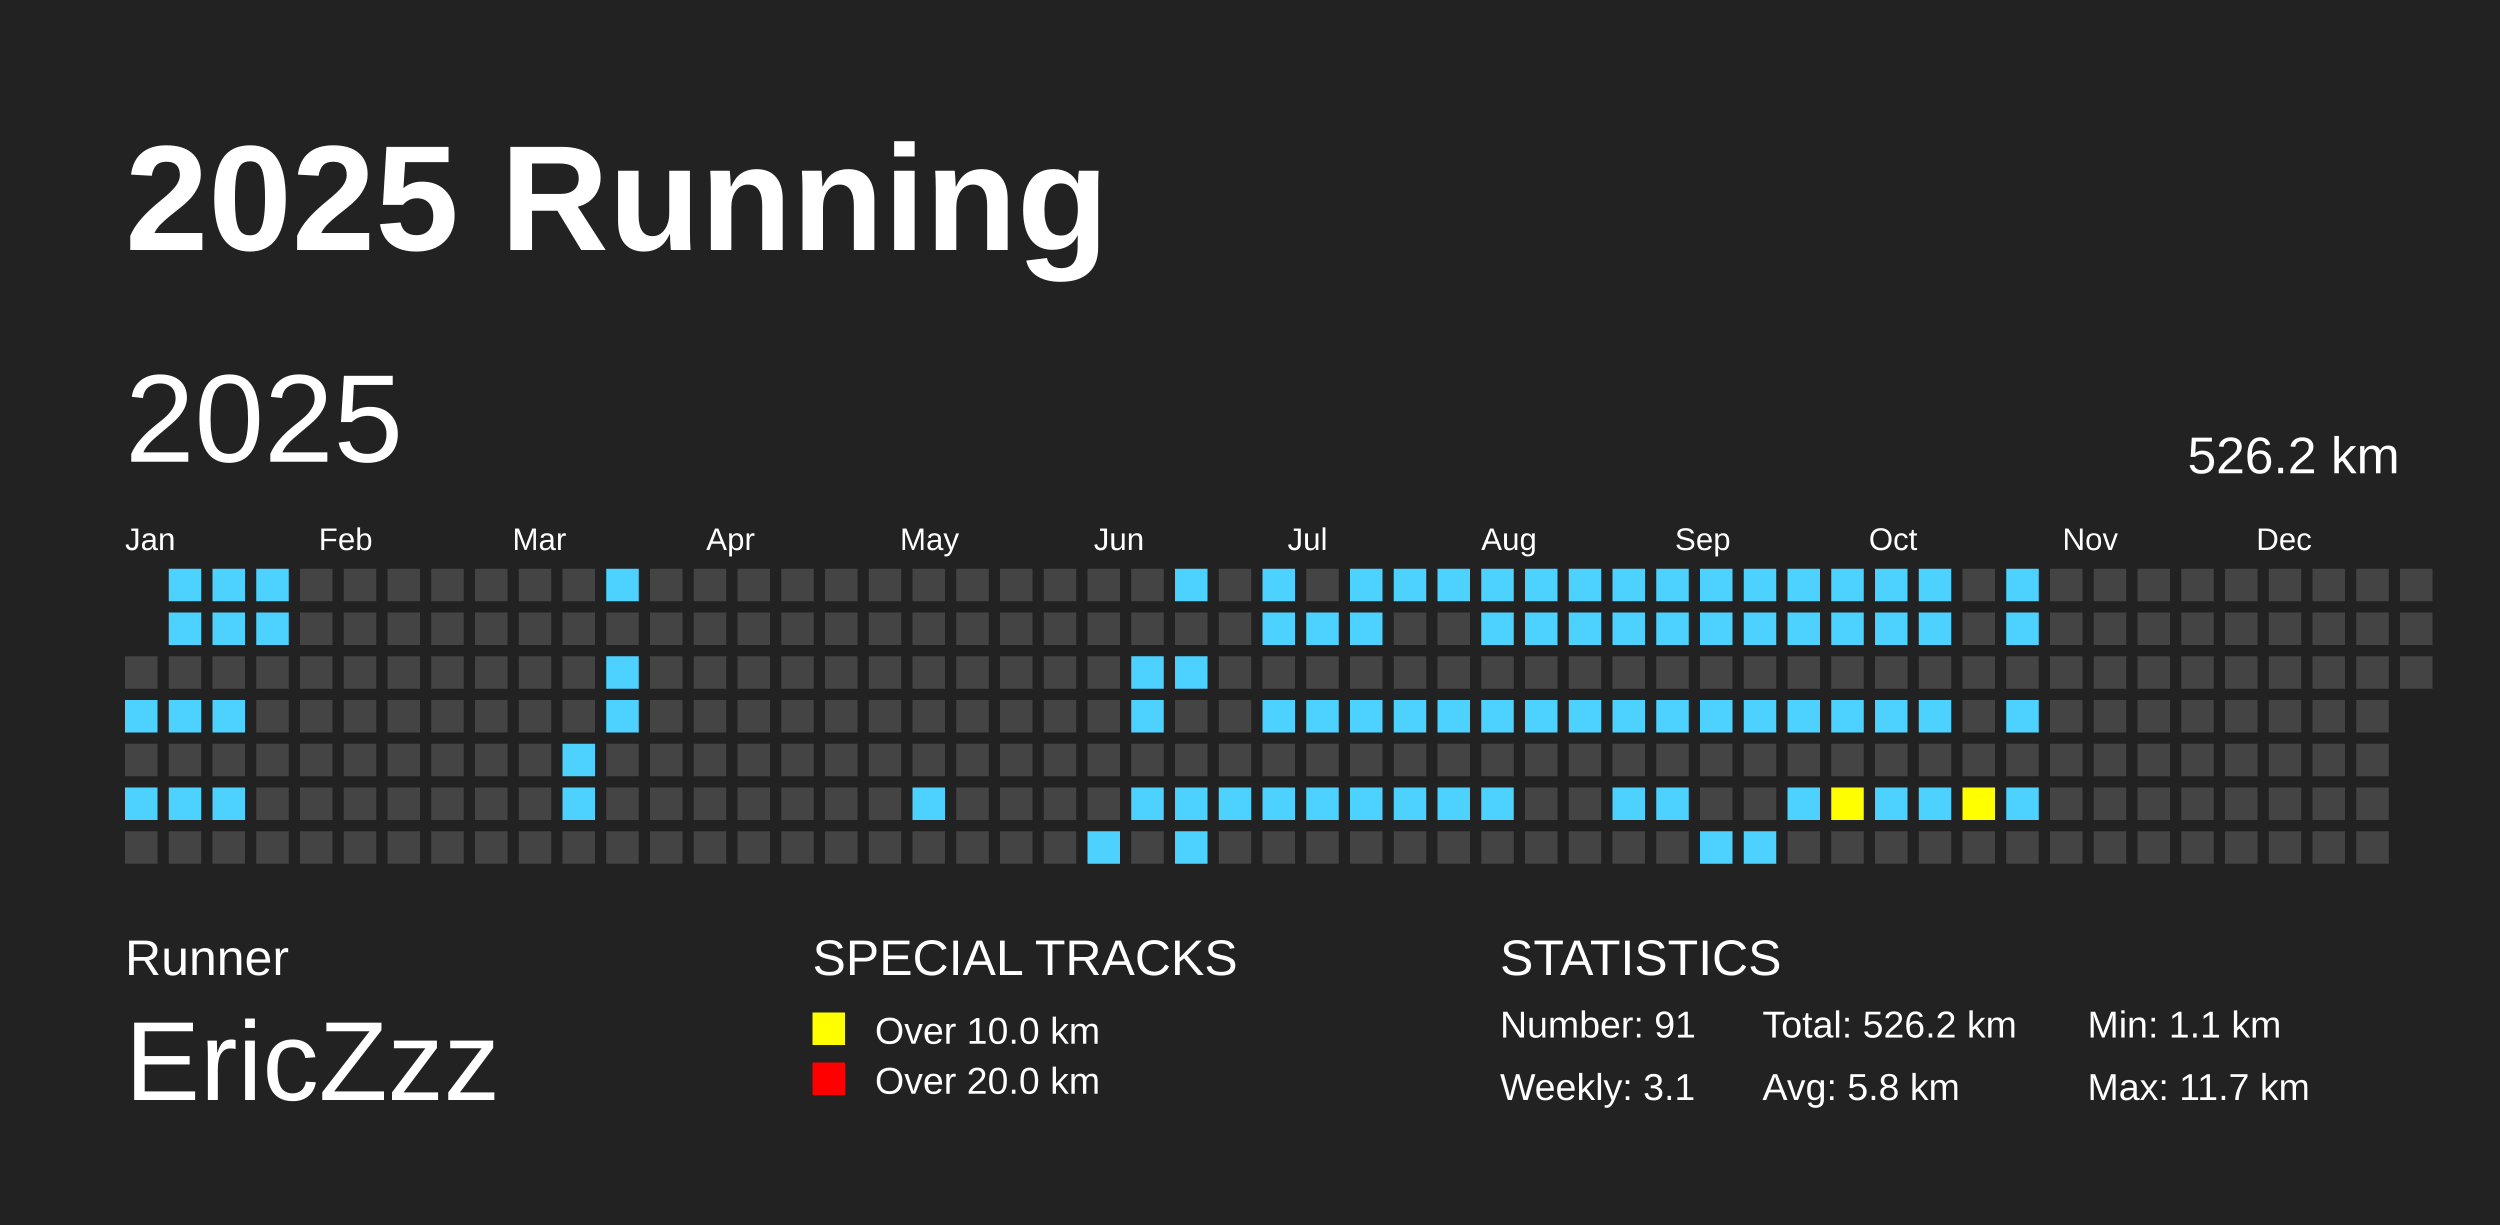
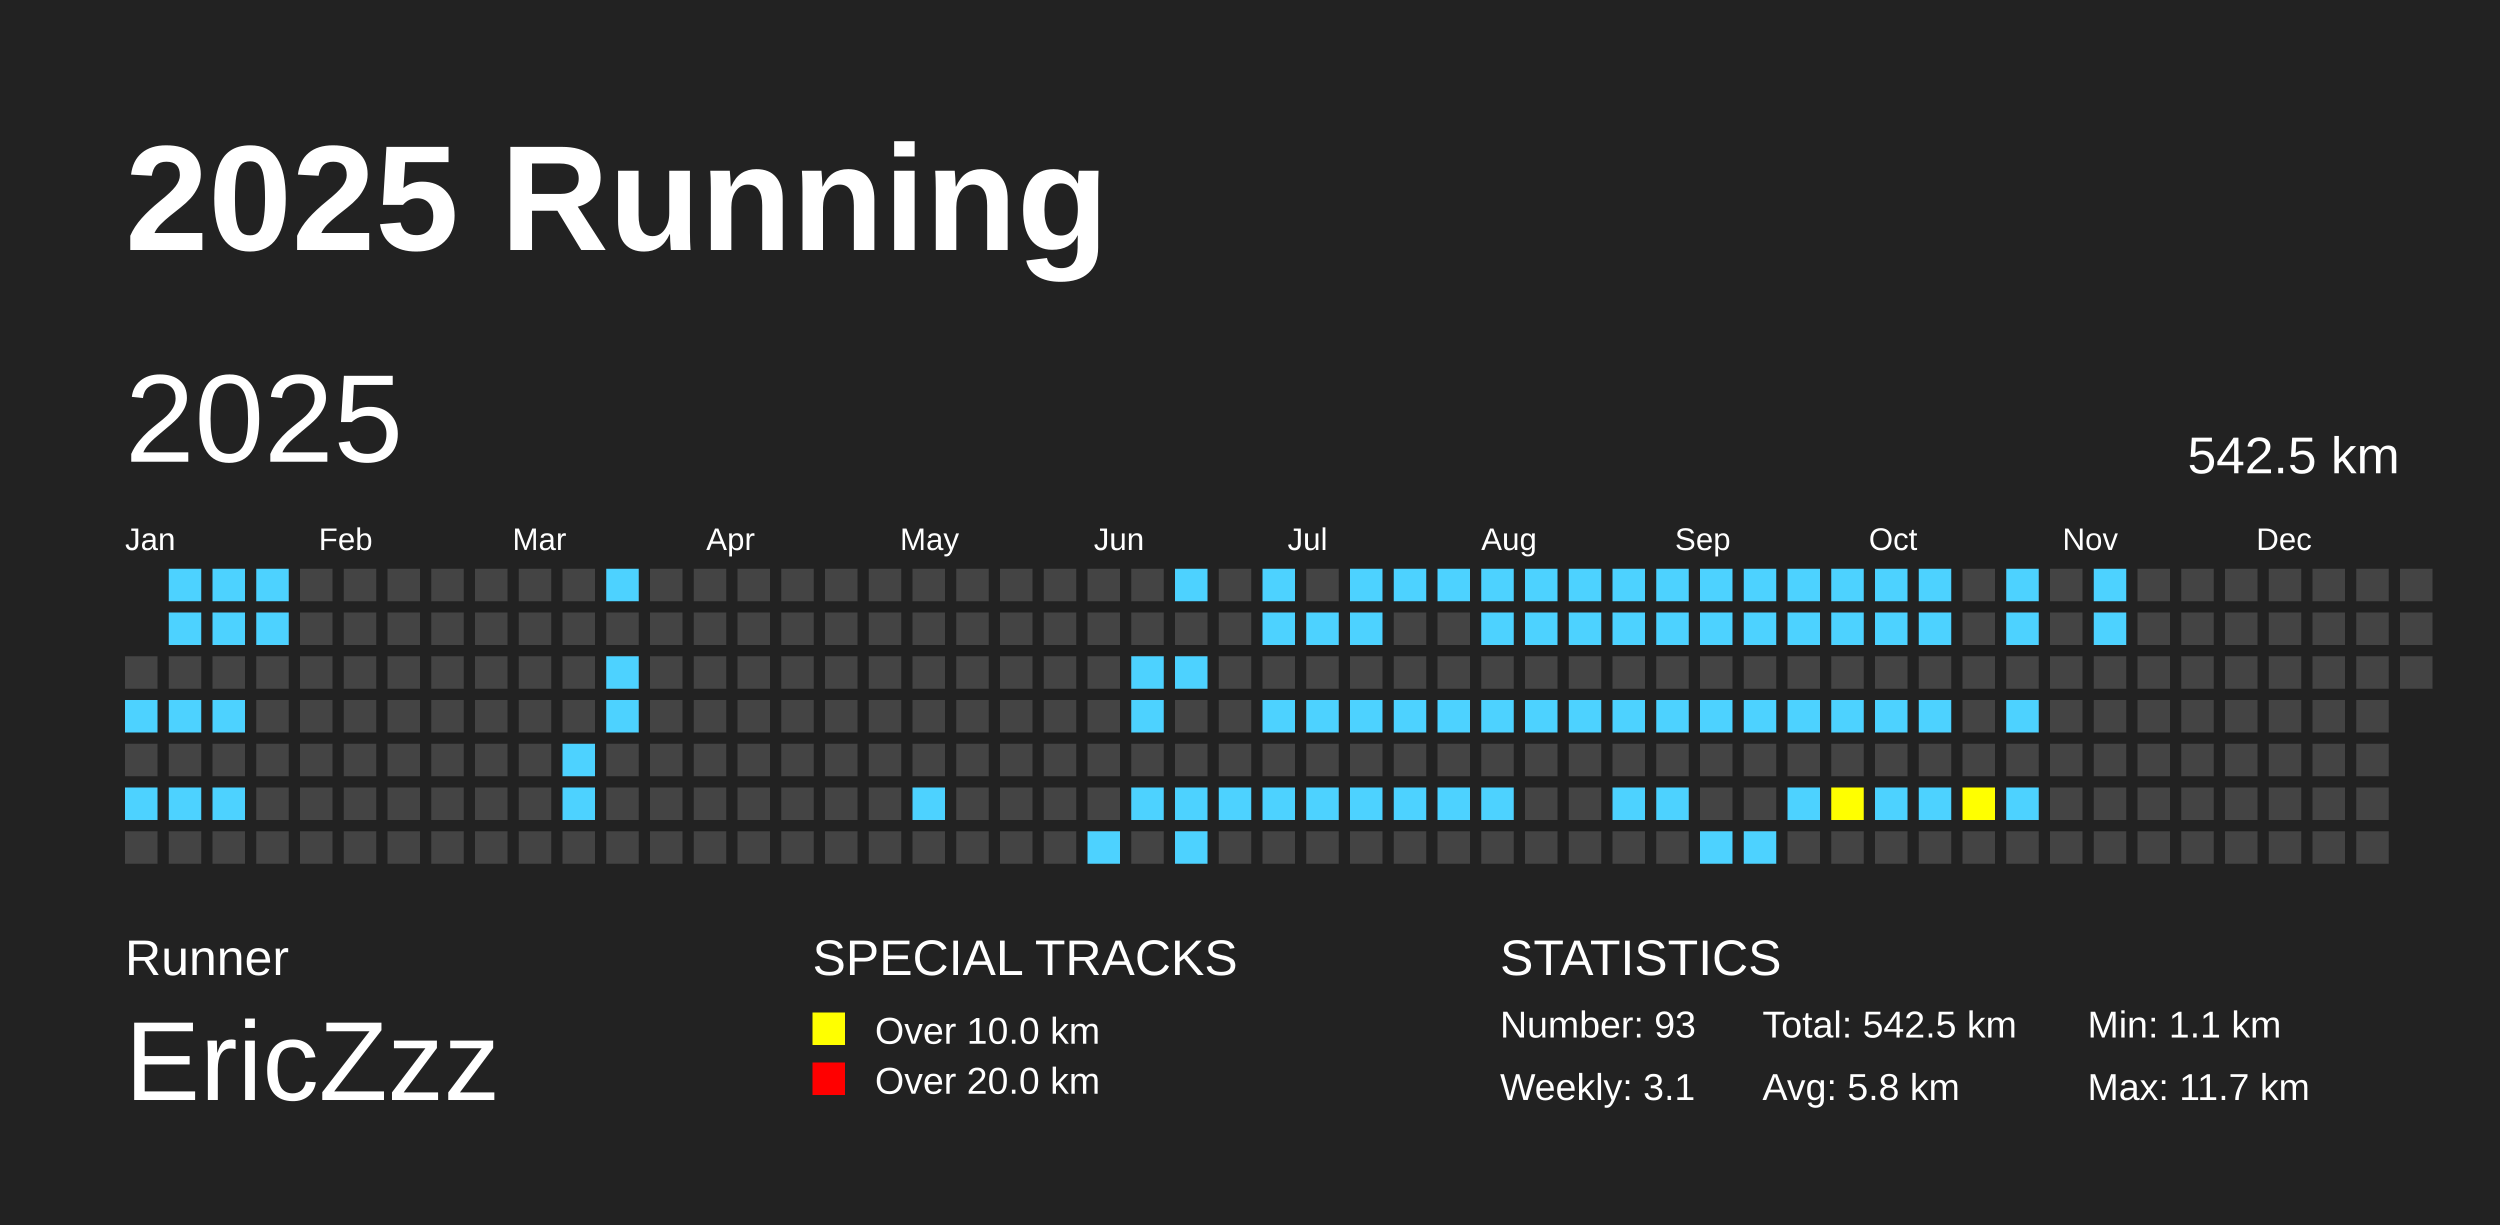
<svg xmlns="http://www.w3.org/2000/svg" baseProfile="full" height="98mm" version="1.1" viewBox="0,0,200,98" width="200mm">
  <defs />
  <rect fill="#222222" height="98" width="200" x="0" y="0" />
  <text fill="#FFFFFF" style="font-size:12px; font-family:Arial; font-weight:bold;" x="10" y="20">2025 Running</text>
  <text fill="#FFFFFF" style="font-size:4px; font-family:Arial" x="10" y="78">Runner</text>
  <text fill="#FFFFFF" style="font-size:9px; font-family:Arial" x="10" y="88">EricZzz</text>
  <text fill="#FFFFFF" style="font-size:4px; font-family:Arial" x="65" y="78">SPECIAL TRACKS</text>
  <rect fill="yellow" height="2.6" width="2.6" x="65" y="81" />
  <text fill="#FFFFFF" style="font-size:3px; font-family:Arial" x="70" y="83.5">Over 10.0 km</text>
  <rect fill="red" height="2.6" width="2.6" x="65" y="85" />
  <text fill="#FFFFFF" style="font-size:3px; font-family:Arial" x="70" y="87.5">Over 20.0 km</text>
  <text fill="#FFFFFF" style="font-size:4px; font-family:Arial" x="120" y="78">STATISTICS</text>
-   <text fill="#FFFFFF" style="font-size:3px; font-family:Arial" x="120" y="83">Number: 91</text>
+   <text fill="#FFFFFF" style="font-size:3px; font-family:Arial" x="120" y="83">Number: 93</text>
  <text fill="#FFFFFF" style="font-size:3px; font-family:Arial" x="120" y="88">Weekly: 3.1</text>
-   <text fill="#FFFFFF" style="font-size:3px; font-family:Arial" x="141" y="83">Total: 526.2 km</text>
+   <text fill="#FFFFFF" style="font-size:3px; font-family:Arial" x="141" y="83">Total: 542.5 km</text>
  <text fill="#FFFFFF" style="font-size:3px; font-family:Arial" x="141" y="88">Avg: 5.8 km</text>
  <text fill="#FFFFFF" style="font-size:3px; font-family:Arial" x="167" y="83">Min: 1.1 km</text>
  <text fill="#FFFFFF" style="font-size:3px; font-family:Arial" x="167" y="88">Max: 11.7 km</text>
  <text dominant-baseline="hanging" fill="#FFFFFF" style="font-size:10.0px; font-family:Arial;" x="10" y="30">2025</text>
-   <text dominant-baseline="hanging" fill="#FFFFFF" style="font-size:4.125px; font-family:Arial;" x="175" y="35">526.2 km</text>
+   <text dominant-baseline="hanging" fill="#FFFFFF" style="font-size:4.125px; font-family:Arial;" x="175" y="35">542.5 km</text>
  <text fill="#FFFFFF" style="font-size:2.5px; font-family:Arial" x="10.0" y="44">Jan</text>
  <text fill="#FFFFFF" style="font-size:2.5px; font-family:Arial" x="25.5" y="44">Feb</text>
  <text fill="#FFFFFF" style="font-size:2.5px; font-family:Arial" x="41.0" y="44">Mar</text>
  <text fill="#FFFFFF" style="font-size:2.5px; font-family:Arial" x="56.5" y="44">Apr</text>
  <text fill="#FFFFFF" style="font-size:2.5px; font-family:Arial" x="72.0" y="44">May</text>
  <text fill="#FFFFFF" style="font-size:2.5px; font-family:Arial" x="87.5" y="44">Jun</text>
  <text fill="#FFFFFF" style="font-size:2.5px; font-family:Arial" x="103.0" y="44">Jul</text>
  <text fill="#FFFFFF" style="font-size:2.5px; font-family:Arial" x="118.5" y="44">Aug</text>
  <text fill="#FFFFFF" style="font-size:2.5px; font-family:Arial" x="134.0" y="44">Sep</text>
  <text fill="#FFFFFF" style="font-size:2.5px; font-family:Arial" x="149.5" y="44">Oct</text>
  <text fill="#FFFFFF" style="font-size:2.5px; font-family:Arial" x="165.0" y="44">Nov</text>
  <text fill="#FFFFFF" style="font-size:2.5px; font-family:Arial" x="180.5" y="44">Dec</text>
  <rect fill="#444444" height="2.6" width="2.6" x="10.0" y="52.5" />
  <rect fill="#4DD2FF" height="2.6" width="2.6" x="10.0" y="56.0" />
  <rect fill="#444444" height="2.6" width="2.6" x="10.0" y="59.5" />
  <rect fill="#4DD2FF" height="2.6" width="2.6" x="10.0" y="63.0" />
  <rect fill="#444444" height="2.6" width="2.6" x="10.0" y="66.5" />
  <rect fill="#4DD2FF" height="2.6" width="2.6" x="13.5" y="45.5" />
  <rect fill="#4DD2FF" height="2.6" width="2.6" x="13.5" y="49.0" />
  <rect fill="#444444" height="2.6" width="2.6" x="13.5" y="52.5" />
  <rect fill="#4DD2FF" height="2.6" width="2.6" x="13.5" y="56.0" />
  <rect fill="#444444" height="2.6" width="2.6" x="13.5" y="59.5" />
  <rect fill="#4DD2FF" height="2.6" width="2.6" x="13.5" y="63.0" />
  <rect fill="#444444" height="2.6" width="2.6" x="13.5" y="66.5" />
  <rect fill="#4DD2FF" height="2.6" width="2.6" x="17.0" y="45.5" />
  <rect fill="#4DD2FF" height="2.6" width="2.6" x="17.0" y="49.0" />
  <rect fill="#444444" height="2.6" width="2.6" x="17.0" y="52.5" />
  <rect fill="#4DD2FF" height="2.6" width="2.6" x="17.0" y="56.0" />
  <rect fill="#444444" height="2.6" width="2.6" x="17.0" y="59.5" />
  <rect fill="#4DD2FF" height="2.6" width="2.6" x="17.0" y="63.0" />
  <rect fill="#444444" height="2.6" width="2.6" x="17.0" y="66.5" />
  <rect fill="#4DD2FF" height="2.6" width="2.6" x="20.5" y="45.5" />
  <rect fill="#4DD2FF" height="2.6" width="2.6" x="20.5" y="49.0" />
  <rect fill="#444444" height="2.6" width="2.6" x="20.5" y="52.5" />
  <rect fill="#444444" height="2.6" width="2.6" x="20.5" y="56.0" />
  <rect fill="#444444" height="2.6" width="2.6" x="20.5" y="59.5" />
  <rect fill="#444444" height="2.6" width="2.6" x="20.5" y="63.0" />
  <rect fill="#444444" height="2.6" width="2.6" x="20.5" y="66.5" />
  <rect fill="#444444" height="2.6" width="2.6" x="24.0" y="45.5" />
  <rect fill="#444444" height="2.6" width="2.6" x="24.0" y="49.0" />
  <rect fill="#444444" height="2.6" width="2.6" x="24.0" y="52.5" />
  <rect fill="#444444" height="2.6" width="2.6" x="24.0" y="56.0" />
  <rect fill="#444444" height="2.6" width="2.6" x="24.0" y="59.5" />
  <rect fill="#444444" height="2.6" width="2.6" x="24.0" y="63.0" />
  <rect fill="#444444" height="2.6" width="2.6" x="24.0" y="66.5" />
  <rect fill="#444444" height="2.6" width="2.6" x="27.5" y="45.5" />
  <rect fill="#444444" height="2.6" width="2.6" x="27.5" y="49.0" />
  <rect fill="#444444" height="2.6" width="2.6" x="27.5" y="52.5" />
  <rect fill="#444444" height="2.6" width="2.6" x="27.5" y="56.0" />
  <rect fill="#444444" height="2.6" width="2.6" x="27.5" y="59.5" />
  <rect fill="#444444" height="2.6" width="2.6" x="27.5" y="63.0" />
  <rect fill="#444444" height="2.6" width="2.6" x="27.5" y="66.5" />
  <rect fill="#444444" height="2.6" width="2.6" x="31.0" y="45.5" />
  <rect fill="#444444" height="2.6" width="2.6" x="31.0" y="49.0" />
  <rect fill="#444444" height="2.6" width="2.6" x="31.0" y="52.5" />
  <rect fill="#444444" height="2.6" width="2.6" x="31.0" y="56.0" />
  <rect fill="#444444" height="2.6" width="2.6" x="31.0" y="59.5" />
  <rect fill="#444444" height="2.6" width="2.6" x="31.0" y="63.0" />
  <rect fill="#444444" height="2.6" width="2.6" x="31.0" y="66.5" />
  <rect fill="#444444" height="2.6" width="2.6" x="34.5" y="45.5" />
  <rect fill="#444444" height="2.6" width="2.6" x="34.5" y="49.0" />
  <rect fill="#444444" height="2.6" width="2.6" x="34.5" y="52.5" />
  <rect fill="#444444" height="2.6" width="2.6" x="34.5" y="56.0" />
  <rect fill="#444444" height="2.6" width="2.6" x="34.5" y="59.5" />
  <rect fill="#444444" height="2.6" width="2.6" x="34.5" y="63.0" />
  <rect fill="#444444" height="2.6" width="2.6" x="34.5" y="66.5" />
  <rect fill="#444444" height="2.6" width="2.6" x="38.0" y="45.5" />
  <rect fill="#444444" height="2.6" width="2.6" x="38.0" y="49.0" />
  <rect fill="#444444" height="2.6" width="2.6" x="38.0" y="52.5" />
  <rect fill="#444444" height="2.6" width="2.6" x="38.0" y="56.0" />
  <rect fill="#444444" height="2.6" width="2.6" x="38.0" y="59.5" />
  <rect fill="#444444" height="2.6" width="2.6" x="38.0" y="63.0" />
  <rect fill="#444444" height="2.6" width="2.6" x="38.0" y="66.5" />
  <rect fill="#444444" height="2.6" width="2.6" x="41.5" y="45.5" />
  <rect fill="#444444" height="2.6" width="2.6" x="41.5" y="49.0" />
  <rect fill="#444444" height="2.6" width="2.6" x="41.5" y="52.5" />
  <rect fill="#444444" height="2.6" width="2.6" x="41.5" y="56.0" />
  <rect fill="#444444" height="2.6" width="2.6" x="41.5" y="59.5" />
  <rect fill="#444444" height="2.6" width="2.6" x="41.5" y="63.0" />
  <rect fill="#444444" height="2.6" width="2.6" x="41.5" y="66.5" />
  <rect fill="#444444" height="2.6" width="2.6" x="45.0" y="45.5" />
  <rect fill="#444444" height="2.6" width="2.6" x="45.0" y="49.0" />
  <rect fill="#444444" height="2.6" width="2.6" x="45.0" y="52.5" />
  <rect fill="#444444" height="2.6" width="2.6" x="45.0" y="56.0" />
  <rect fill="#4DD2FF" height="2.6" width="2.6" x="45.0" y="59.5" />
  <rect fill="#4DD2FF" height="2.6" width="2.6" x="45.0" y="63.0" />
  <rect fill="#444444" height="2.6" width="2.6" x="45.0" y="66.5" />
  <rect fill="#4DD2FF" height="2.6" width="2.6" x="48.5" y="45.5" />
  <rect fill="#444444" height="2.6" width="2.6" x="48.5" y="49.0" />
  <rect fill="#4DD2FF" height="2.6" width="2.6" x="48.5" y="52.5" />
  <rect fill="#4DD2FF" height="2.6" width="2.6" x="48.5" y="56.0" />
  <rect fill="#444444" height="2.6" width="2.6" x="48.5" y="59.5" />
  <rect fill="#444444" height="2.6" width="2.6" x="48.5" y="63.0" />
  <rect fill="#444444" height="2.6" width="2.6" x="48.5" y="66.5" />
  <rect fill="#444444" height="2.6" width="2.6" x="52.0" y="45.5" />
  <rect fill="#444444" height="2.6" width="2.6" x="52.0" y="49.0" />
  <rect fill="#444444" height="2.6" width="2.6" x="52.0" y="52.5" />
  <rect fill="#444444" height="2.6" width="2.6" x="52.0" y="56.0" />
  <rect fill="#444444" height="2.6" width="2.6" x="52.0" y="59.5" />
  <rect fill="#444444" height="2.6" width="2.6" x="52.0" y="63.0" />
  <rect fill="#444444" height="2.6" width="2.6" x="52.0" y="66.5" />
  <rect fill="#444444" height="2.6" width="2.6" x="55.5" y="45.5" />
  <rect fill="#444444" height="2.6" width="2.6" x="55.5" y="49.0" />
  <rect fill="#444444" height="2.6" width="2.6" x="55.5" y="52.5" />
  <rect fill="#444444" height="2.6" width="2.6" x="55.5" y="56.0" />
  <rect fill="#444444" height="2.6" width="2.6" x="55.5" y="59.5" />
  <rect fill="#444444" height="2.6" width="2.6" x="55.5" y="63.0" />
  <rect fill="#444444" height="2.6" width="2.6" x="55.5" y="66.5" />
  <rect fill="#444444" height="2.6" width="2.6" x="59.0" y="45.5" />
  <rect fill="#444444" height="2.6" width="2.6" x="59.0" y="49.0" />
  <rect fill="#444444" height="2.6" width="2.6" x="59.0" y="52.5" />
  <rect fill="#444444" height="2.6" width="2.6" x="59.0" y="56.0" />
  <rect fill="#444444" height="2.6" width="2.6" x="59.0" y="59.5" />
  <rect fill="#444444" height="2.6" width="2.6" x="59.0" y="63.0" />
  <rect fill="#444444" height="2.6" width="2.6" x="59.0" y="66.5" />
  <rect fill="#444444" height="2.6" width="2.6" x="62.5" y="45.5" />
  <rect fill="#444444" height="2.6" width="2.6" x="62.5" y="49.0" />
  <rect fill="#444444" height="2.6" width="2.6" x="62.5" y="52.5" />
  <rect fill="#444444" height="2.6" width="2.6" x="62.5" y="56.0" />
  <rect fill="#444444" height="2.6" width="2.6" x="62.5" y="59.5" />
  <rect fill="#444444" height="2.6" width="2.6" x="62.5" y="63.0" />
  <rect fill="#444444" height="2.6" width="2.6" x="62.5" y="66.5" />
  <rect fill="#444444" height="2.6" width="2.6" x="66.0" y="45.5" />
  <rect fill="#444444" height="2.6" width="2.6" x="66.0" y="49.0" />
  <rect fill="#444444" height="2.6" width="2.6" x="66.0" y="52.5" />
  <rect fill="#444444" height="2.6" width="2.6" x="66.0" y="56.0" />
  <rect fill="#444444" height="2.6" width="2.6" x="66.0" y="59.5" />
  <rect fill="#444444" height="2.6" width="2.6" x="66.0" y="63.0" />
  <rect fill="#444444" height="2.6" width="2.6" x="66.0" y="66.5" />
  <rect fill="#444444" height="2.6" width="2.6" x="69.5" y="45.5" />
  <rect fill="#444444" height="2.6" width="2.6" x="69.5" y="49.0" />
  <rect fill="#444444" height="2.6" width="2.6" x="69.5" y="52.5" />
  <rect fill="#444444" height="2.6" width="2.6" x="69.5" y="56.0" />
  <rect fill="#444444" height="2.6" width="2.6" x="69.5" y="59.5" />
  <rect fill="#444444" height="2.6" width="2.6" x="69.5" y="63.0" />
  <rect fill="#444444" height="2.6" width="2.6" x="69.5" y="66.5" />
  <rect fill="#444444" height="2.6" width="2.6" x="73.0" y="45.5" />
  <rect fill="#444444" height="2.6" width="2.6" x="73.0" y="49.0" />
  <rect fill="#444444" height="2.6" width="2.6" x="73.0" y="52.5" />
  <rect fill="#444444" height="2.6" width="2.6" x="73.0" y="56.0" />
  <rect fill="#444444" height="2.6" width="2.6" x="73.0" y="59.5" />
  <rect fill="#4DD2FF" height="2.6" width="2.6" x="73.0" y="63.0" />
  <rect fill="#444444" height="2.6" width="2.6" x="73.0" y="66.5" />
  <rect fill="#444444" height="2.6" width="2.6" x="76.5" y="45.5" />
  <rect fill="#444444" height="2.6" width="2.6" x="76.5" y="49.0" />
  <rect fill="#444444" height="2.6" width="2.6" x="76.5" y="52.5" />
  <rect fill="#444444" height="2.6" width="2.6" x="76.5" y="56.0" />
  <rect fill="#444444" height="2.6" width="2.6" x="76.5" y="59.5" />
  <rect fill="#444444" height="2.6" width="2.6" x="76.5" y="63.0" />
  <rect fill="#444444" height="2.6" width="2.6" x="76.5" y="66.5" />
  <rect fill="#444444" height="2.6" width="2.6" x="80.0" y="45.5" />
  <rect fill="#444444" height="2.6" width="2.6" x="80.0" y="49.0" />
  <rect fill="#444444" height="2.6" width="2.6" x="80.0" y="52.5" />
  <rect fill="#444444" height="2.6" width="2.6" x="80.0" y="56.0" />
  <rect fill="#444444" height="2.6" width="2.6" x="80.0" y="59.5" />
  <rect fill="#444444" height="2.6" width="2.6" x="80.0" y="63.0" />
  <rect fill="#444444" height="2.6" width="2.6" x="80.0" y="66.5" />
  <rect fill="#444444" height="2.6" width="2.6" x="83.5" y="45.5" />
  <rect fill="#444444" height="2.6" width="2.6" x="83.5" y="49.0" />
  <rect fill="#444444" height="2.6" width="2.6" x="83.5" y="52.5" />
  <rect fill="#444444" height="2.6" width="2.6" x="83.5" y="56.0" />
  <rect fill="#444444" height="2.6" width="2.6" x="83.5" y="59.5" />
  <rect fill="#444444" height="2.6" width="2.6" x="83.5" y="63.0" />
  <rect fill="#444444" height="2.6" width="2.6" x="83.5" y="66.5" />
  <rect fill="#444444" height="2.6" width="2.6" x="87.0" y="45.5" />
  <rect fill="#444444" height="2.6" width="2.6" x="87.0" y="49.0" />
  <rect fill="#444444" height="2.6" width="2.6" x="87.0" y="52.5" />
  <rect fill="#444444" height="2.6" width="2.6" x="87.0" y="56.0" />
  <rect fill="#444444" height="2.6" width="2.6" x="87.0" y="59.5" />
  <rect fill="#444444" height="2.6" width="2.6" x="87.0" y="63.0" />
  <rect fill="#4DD2FF" height="2.6" width="2.6" x="87.0" y="66.5" />
  <rect fill="#444444" height="2.6" width="2.6" x="90.5" y="45.5" />
  <rect fill="#444444" height="2.6" width="2.6" x="90.5" y="49.0" />
  <rect fill="#4DD2FF" height="2.6" width="2.6" x="90.5" y="52.5" />
  <rect fill="#4DD2FF" height="2.6" width="2.6" x="90.5" y="56.0" />
  <rect fill="#444444" height="2.6" width="2.6" x="90.5" y="59.5" />
  <rect fill="#4DD2FF" height="2.6" width="2.6" x="90.5" y="63.0" />
  <rect fill="#444444" height="2.6" width="2.6" x="90.5" y="66.5" />
  <rect fill="#4DD2FF" height="2.6" width="2.6" x="94.0" y="45.5" />
  <rect fill="#444444" height="2.6" width="2.6" x="94.0" y="49.0" />
  <rect fill="#4DD2FF" height="2.6" width="2.6" x="94.0" y="52.5" />
  <rect fill="#444444" height="2.6" width="2.6" x="94.0" y="56.0" />
  <rect fill="#444444" height="2.6" width="2.6" x="94.0" y="59.5" />
  <rect fill="#4DD2FF" height="2.6" width="2.6" x="94.0" y="63.0" />
  <rect fill="#4DD2FF" height="2.6" width="2.6" x="94.0" y="66.5" />
  <rect fill="#444444" height="2.6" width="2.6" x="97.5" y="45.5" />
  <rect fill="#444444" height="2.6" width="2.6" x="97.5" y="49.0" />
  <rect fill="#444444" height="2.6" width="2.6" x="97.5" y="52.5" />
  <rect fill="#444444" height="2.6" width="2.6" x="97.5" y="56.0" />
  <rect fill="#444444" height="2.6" width="2.6" x="97.5" y="59.5" />
  <rect fill="#4DD2FF" height="2.6" width="2.6" x="97.5" y="63.0" />
  <rect fill="#444444" height="2.6" width="2.6" x="97.5" y="66.5" />
  <rect fill="#4DD2FF" height="2.6" width="2.6" x="101.0" y="45.5" />
  <rect fill="#4DD2FF" height="2.6" width="2.6" x="101.0" y="49.0" />
  <rect fill="#444444" height="2.6" width="2.6" x="101.0" y="52.5" />
  <rect fill="#4DD2FF" height="2.6" width="2.6" x="101.0" y="56.0" />
  <rect fill="#444444" height="2.6" width="2.6" x="101.0" y="59.5" />
  <rect fill="#4DD2FF" height="2.6" width="2.6" x="101.0" y="63.0" />
  <rect fill="#444444" height="2.6" width="2.6" x="101.0" y="66.5" />
  <rect fill="#444444" height="2.6" width="2.6" x="104.5" y="45.5" />
  <rect fill="#4DD2FF" height="2.6" width="2.6" x="104.5" y="49.0" />
  <rect fill="#444444" height="2.6" width="2.6" x="104.5" y="52.5" />
  <rect fill="#4DD2FF" height="2.6" width="2.6" x="104.5" y="56.0" />
  <rect fill="#444444" height="2.6" width="2.6" x="104.5" y="59.5" />
  <rect fill="#4DD2FF" height="2.6" width="2.6" x="104.5" y="63.0" />
  <rect fill="#444444" height="2.6" width="2.6" x="104.5" y="66.5" />
  <rect fill="#4DD2FF" height="2.6" width="2.6" x="108.0" y="45.5" />
  <rect fill="#4DD2FF" height="2.6" width="2.6" x="108.0" y="49.0" />
  <rect fill="#444444" height="2.6" width="2.6" x="108.0" y="52.5" />
  <rect fill="#4DD2FF" height="2.6" width="2.6" x="108.0" y="56.0" />
  <rect fill="#444444" height="2.6" width="2.6" x="108.0" y="59.5" />
  <rect fill="#4DD2FF" height="2.6" width="2.6" x="108.0" y="63.0" />
  <rect fill="#444444" height="2.6" width="2.6" x="108.0" y="66.5" />
  <rect fill="#4DD2FF" height="2.6" width="2.6" x="111.5" y="45.5" />
  <rect fill="#444444" height="2.6" width="2.6" x="111.5" y="49.0" />
  <rect fill="#444444" height="2.6" width="2.6" x="111.5" y="52.5" />
  <rect fill="#4DD2FF" height="2.6" width="2.6" x="111.5" y="56.0" />
  <rect fill="#444444" height="2.6" width="2.6" x="111.5" y="59.5" />
  <rect fill="#4DD2FF" height="2.6" width="2.6" x="111.5" y="63.0" />
  <rect fill="#444444" height="2.6" width="2.6" x="111.5" y="66.5" />
  <rect fill="#4DD2FF" height="2.6" width="2.6" x="115.0" y="45.5" />
  <rect fill="#444444" height="2.6" width="2.6" x="115.0" y="49.0" />
  <rect fill="#444444" height="2.6" width="2.6" x="115.0" y="52.5" />
  <rect fill="#4DD2FF" height="2.6" width="2.6" x="115.0" y="56.0" />
  <rect fill="#444444" height="2.6" width="2.6" x="115.0" y="59.5" />
  <rect fill="#4DD2FF" height="2.6" width="2.6" x="115.0" y="63.0" />
  <rect fill="#444444" height="2.6" width="2.6" x="115.0" y="66.5" />
  <rect fill="#4DD2FF" height="2.6" width="2.6" x="118.5" y="45.5" />
  <rect fill="#4DD2FF" height="2.6" width="2.6" x="118.5" y="49.0" />
  <rect fill="#444444" height="2.6" width="2.6" x="118.5" y="52.5" />
  <rect fill="#4DD2FF" height="2.6" width="2.6" x="118.5" y="56.0" />
  <rect fill="#444444" height="2.6" width="2.6" x="118.5" y="59.5" />
  <rect fill="#4DD2FF" height="2.6" width="2.6" x="118.5" y="63.0" />
  <rect fill="#444444" height="2.6" width="2.6" x="118.5" y="66.5" />
  <rect fill="#4DD2FF" height="2.6" width="2.6" x="122.0" y="45.5" />
  <rect fill="#4DD2FF" height="2.6" width="2.6" x="122.0" y="49.0" />
  <rect fill="#444444" height="2.6" width="2.6" x="122.0" y="52.5" />
  <rect fill="#4DD2FF" height="2.6" width="2.6" x="122.0" y="56.0" />
  <rect fill="#444444" height="2.6" width="2.6" x="122.0" y="59.5" />
  <rect fill="#444444" height="2.6" width="2.6" x="122.0" y="63.0" />
  <rect fill="#444444" height="2.6" width="2.6" x="122.0" y="66.5" />
  <rect fill="#4DD2FF" height="2.6" width="2.6" x="125.5" y="45.5" />
  <rect fill="#4DD2FF" height="2.6" width="2.6" x="125.5" y="49.0" />
  <rect fill="#444444" height="2.6" width="2.6" x="125.5" y="52.5" />
  <rect fill="#4DD2FF" height="2.6" width="2.6" x="125.5" y="56.0" />
  <rect fill="#444444" height="2.6" width="2.6" x="125.5" y="59.5" />
  <rect fill="#444444" height="2.6" width="2.6" x="125.5" y="63.0" />
  <rect fill="#444444" height="2.6" width="2.6" x="125.5" y="66.5" />
  <rect fill="#4DD2FF" height="2.6" width="2.6" x="129.0" y="45.5" />
  <rect fill="#4DD2FF" height="2.6" width="2.6" x="129.0" y="49.0" />
  <rect fill="#444444" height="2.6" width="2.6" x="129.0" y="52.5" />
  <rect fill="#4DD2FF" height="2.6" width="2.6" x="129.0" y="56.0" />
  <rect fill="#444444" height="2.6" width="2.6" x="129.0" y="59.5" />
  <rect fill="#4DD2FF" height="2.6" width="2.6" x="129.0" y="63.0" />
  <rect fill="#444444" height="2.6" width="2.6" x="129.0" y="66.5" />
  <rect fill="#4DD2FF" height="2.6" width="2.6" x="132.5" y="45.5" />
  <rect fill="#4DD2FF" height="2.6" width="2.6" x="132.5" y="49.0" />
  <rect fill="#444444" height="2.6" width="2.6" x="132.5" y="52.5" />
  <rect fill="#4DD2FF" height="2.6" width="2.6" x="132.5" y="56.0" />
  <rect fill="#444444" height="2.6" width="2.6" x="132.5" y="59.5" />
  <rect fill="#4DD2FF" height="2.6" width="2.6" x="132.5" y="63.0" />
  <rect fill="#444444" height="2.6" width="2.6" x="132.5" y="66.5" />
  <rect fill="#4DD2FF" height="2.6" width="2.6" x="136.0" y="45.5" />
  <rect fill="#4DD2FF" height="2.6" width="2.6" x="136.0" y="49.0" />
  <rect fill="#444444" height="2.6" width="2.6" x="136.0" y="52.5" />
  <rect fill="#4DD2FF" height="2.6" width="2.6" x="136.0" y="56.0" />
  <rect fill="#444444" height="2.6" width="2.6" x="136.0" y="59.5" />
  <rect fill="#444444" height="2.6" width="2.6" x="136.0" y="63.0" />
  <rect fill="#4DD2FF" height="2.6" width="2.6" x="136.0" y="66.5" />
  <rect fill="#4DD2FF" height="2.6" width="2.6" x="139.5" y="45.5" />
  <rect fill="#4DD2FF" height="2.6" width="2.6" x="139.5" y="49.0" />
  <rect fill="#444444" height="2.6" width="2.6" x="139.5" y="52.5" />
  <rect fill="#4DD2FF" height="2.6" width="2.6" x="139.5" y="56.0" />
  <rect fill="#444444" height="2.6" width="2.6" x="139.5" y="59.5" />
  <rect fill="#444444" height="2.6" width="2.6" x="139.5" y="63.0" />
  <rect fill="#4DD2FF" height="2.6" width="2.6" x="139.5" y="66.5" />
  <rect fill="#4DD2FF" height="2.6" width="2.6" x="143.0" y="45.5" />
  <rect fill="#4DD2FF" height="2.6" width="2.6" x="143.0" y="49.0" />
  <rect fill="#444444" height="2.6" width="2.6" x="143.0" y="52.5" />
  <rect fill="#4DD2FF" height="2.6" width="2.6" x="143.0" y="56.0" />
  <rect fill="#444444" height="2.6" width="2.6" x="143.0" y="59.5" />
  <rect fill="#4DD2FF" height="2.6" width="2.6" x="143.0" y="63.0" />
  <rect fill="#444444" height="2.6" width="2.6" x="143.0" y="66.5" />
  <rect fill="#4DD2FF" height="2.6" width="2.6" x="146.5" y="45.5" />
  <rect fill="#4DD2FF" height="2.6" width="2.6" x="146.5" y="49.0" />
  <rect fill="#444444" height="2.6" width="2.6" x="146.5" y="52.5" />
  <rect fill="#4DD2FF" height="2.6" width="2.6" x="146.5" y="56.0" />
  <rect fill="#444444" height="2.6" width="2.6" x="146.5" y="59.5" />
  <rect fill="yellow" height="2.6" width="2.6" x="146.5" y="63.0" />
  <rect fill="#444444" height="2.6" width="2.6" x="146.5" y="66.5" />
  <rect fill="#4DD2FF" height="2.6" width="2.6" x="150.0" y="45.5" />
  <rect fill="#4DD2FF" height="2.6" width="2.6" x="150.0" y="49.0" />
  <rect fill="#444444" height="2.6" width="2.6" x="150.0" y="52.5" />
  <rect fill="#4DD2FF" height="2.6" width="2.6" x="150.0" y="56.0" />
  <rect fill="#444444" height="2.6" width="2.6" x="150.0" y="59.5" />
  <rect fill="#4DD2FF" height="2.6" width="2.6" x="150.0" y="63.0" />
  <rect fill="#444444" height="2.6" width="2.6" x="150.0" y="66.5" />
  <rect fill="#4DD2FF" height="2.6" width="2.6" x="153.5" y="45.5" />
  <rect fill="#4DD2FF" height="2.6" width="2.6" x="153.5" y="49.0" />
  <rect fill="#444444" height="2.6" width="2.6" x="153.5" y="52.5" />
  <rect fill="#4DD2FF" height="2.6" width="2.6" x="153.5" y="56.0" />
  <rect fill="#444444" height="2.6" width="2.6" x="153.5" y="59.5" />
  <rect fill="#4DD2FF" height="2.6" width="2.6" x="153.5" y="63.0" />
  <rect fill="#444444" height="2.6" width="2.6" x="153.5" y="66.5" />
  <rect fill="#444444" height="2.6" width="2.6" x="157.0" y="45.5" />
  <rect fill="#444444" height="2.6" width="2.6" x="157.0" y="49.0" />
  <rect fill="#444444" height="2.6" width="2.6" x="157.0" y="52.5" />
  <rect fill="#444444" height="2.6" width="2.6" x="157.0" y="56.0" />
  <rect fill="#444444" height="2.6" width="2.6" x="157.0" y="59.5" />
  <rect fill="yellow" height="2.6" width="2.6" x="157.0" y="63.0" />
  <rect fill="#444444" height="2.6" width="2.6" x="157.0" y="66.5" />
  <rect fill="#4DD2FF" height="2.6" width="2.6" x="160.5" y="45.5" />
  <rect fill="#4DD2FF" height="2.6" width="2.6" x="160.5" y="49.0" />
  <rect fill="#444444" height="2.6" width="2.6" x="160.5" y="52.5" />
  <rect fill="#4DD2FF" height="2.6" width="2.6" x="160.5" y="56.0" />
  <rect fill="#444444" height="2.6" width="2.6" x="160.5" y="59.5" />
  <rect fill="#4DD2FF" height="2.6" width="2.6" x="160.5" y="63.0" />
  <rect fill="#444444" height="2.6" width="2.6" x="160.5" y="66.5" />
  <rect fill="#444444" height="2.6" width="2.6" x="164.0" y="45.5" />
  <rect fill="#444444" height="2.6" width="2.6" x="164.0" y="49.0" />
  <rect fill="#444444" height="2.6" width="2.6" x="164.0" y="52.5" />
  <rect fill="#444444" height="2.6" width="2.6" x="164.0" y="56.0" />
  <rect fill="#444444" height="2.6" width="2.6" x="164.0" y="59.5" />
  <rect fill="#444444" height="2.6" width="2.6" x="164.0" y="63.0" />
  <rect fill="#444444" height="2.6" width="2.6" x="164.0" y="66.5" />
-   <rect fill="#444444" height="2.6" width="2.6" x="167.5" y="45.5" />
-   <rect fill="#444444" height="2.6" width="2.6" x="167.5" y="49.0" />
+   <rect fill="#4DD2FF" height="2.6" width="2.6" x="167.5" y="45.5" />
+   <rect fill="#4DD2FF" height="2.6" width="2.6" x="167.5" y="49.0" />
  <rect fill="#444444" height="2.6" width="2.6" x="167.5" y="52.5" />
  <rect fill="#444444" height="2.6" width="2.6" x="167.5" y="56.0" />
  <rect fill="#444444" height="2.6" width="2.6" x="167.5" y="59.5" />
  <rect fill="#444444" height="2.6" width="2.6" x="167.5" y="63.0" />
  <rect fill="#444444" height="2.6" width="2.6" x="167.5" y="66.5" />
  <rect fill="#444444" height="2.6" width="2.6" x="171.0" y="45.5" />
  <rect fill="#444444" height="2.6" width="2.6" x="171.0" y="49.0" />
  <rect fill="#444444" height="2.6" width="2.6" x="171.0" y="52.5" />
  <rect fill="#444444" height="2.6" width="2.6" x="171.0" y="56.0" />
  <rect fill="#444444" height="2.6" width="2.6" x="171.0" y="59.5" />
  <rect fill="#444444" height="2.6" width="2.6" x="171.0" y="63.0" />
  <rect fill="#444444" height="2.6" width="2.6" x="171.0" y="66.5" />
  <rect fill="#444444" height="2.6" width="2.6" x="174.5" y="45.5" />
  <rect fill="#444444" height="2.6" width="2.6" x="174.5" y="49.0" />
  <rect fill="#444444" height="2.6" width="2.6" x="174.5" y="52.5" />
  <rect fill="#444444" height="2.6" width="2.6" x="174.5" y="56.0" />
  <rect fill="#444444" height="2.6" width="2.6" x="174.5" y="59.5" />
  <rect fill="#444444" height="2.6" width="2.6" x="174.5" y="63.0" />
  <rect fill="#444444" height="2.6" width="2.6" x="174.5" y="66.5" />
  <rect fill="#444444" height="2.6" width="2.6" x="178.0" y="45.5" />
  <rect fill="#444444" height="2.6" width="2.6" x="178.0" y="49.0" />
  <rect fill="#444444" height="2.6" width="2.6" x="178.0" y="52.5" />
  <rect fill="#444444" height="2.6" width="2.6" x="178.0" y="56.0" />
  <rect fill="#444444" height="2.6" width="2.6" x="178.0" y="59.5" />
  <rect fill="#444444" height="2.6" width="2.6" x="178.0" y="63.0" />
  <rect fill="#444444" height="2.6" width="2.6" x="178.0" y="66.5" />
  <rect fill="#444444" height="2.6" width="2.6" x="181.5" y="45.5" />
  <rect fill="#444444" height="2.6" width="2.6" x="181.5" y="49.0" />
  <rect fill="#444444" height="2.6" width="2.6" x="181.5" y="52.5" />
  <rect fill="#444444" height="2.6" width="2.6" x="181.5" y="56.0" />
  <rect fill="#444444" height="2.6" width="2.6" x="181.5" y="59.5" />
  <rect fill="#444444" height="2.6" width="2.6" x="181.5" y="63.0" />
  <rect fill="#444444" height="2.6" width="2.6" x="181.5" y="66.5" />
  <rect fill="#444444" height="2.6" width="2.6" x="185.0" y="45.5" />
  <rect fill="#444444" height="2.6" width="2.6" x="185.0" y="49.0" />
  <rect fill="#444444" height="2.6" width="2.6" x="185.0" y="52.5" />
  <rect fill="#444444" height="2.6" width="2.6" x="185.0" y="56.0" />
  <rect fill="#444444" height="2.6" width="2.6" x="185.0" y="59.5" />
  <rect fill="#444444" height="2.6" width="2.6" x="185.0" y="63.0" />
  <rect fill="#444444" height="2.6" width="2.6" x="185.0" y="66.5" />
  <rect fill="#444444" height="2.6" width="2.6" x="188.5" y="45.5" />
  <rect fill="#444444" height="2.6" width="2.6" x="188.5" y="49.0" />
  <rect fill="#444444" height="2.6" width="2.6" x="188.5" y="52.5" />
  <rect fill="#444444" height="2.6" width="2.6" x="188.5" y="56.0" />
  <rect fill="#444444" height="2.6" width="2.6" x="188.5" y="59.5" />
  <rect fill="#444444" height="2.6" width="2.6" x="188.5" y="63.0" />
  <rect fill="#444444" height="2.6" width="2.6" x="188.5" y="66.5" />
  <rect fill="#444444" height="2.6" width="2.6" x="192.0" y="45.5" />
  <rect fill="#444444" height="2.6" width="2.6" x="192.0" y="49.0" />
  <rect fill="#444444" height="2.6" width="2.6" x="192.0" y="52.5" />
</svg>
